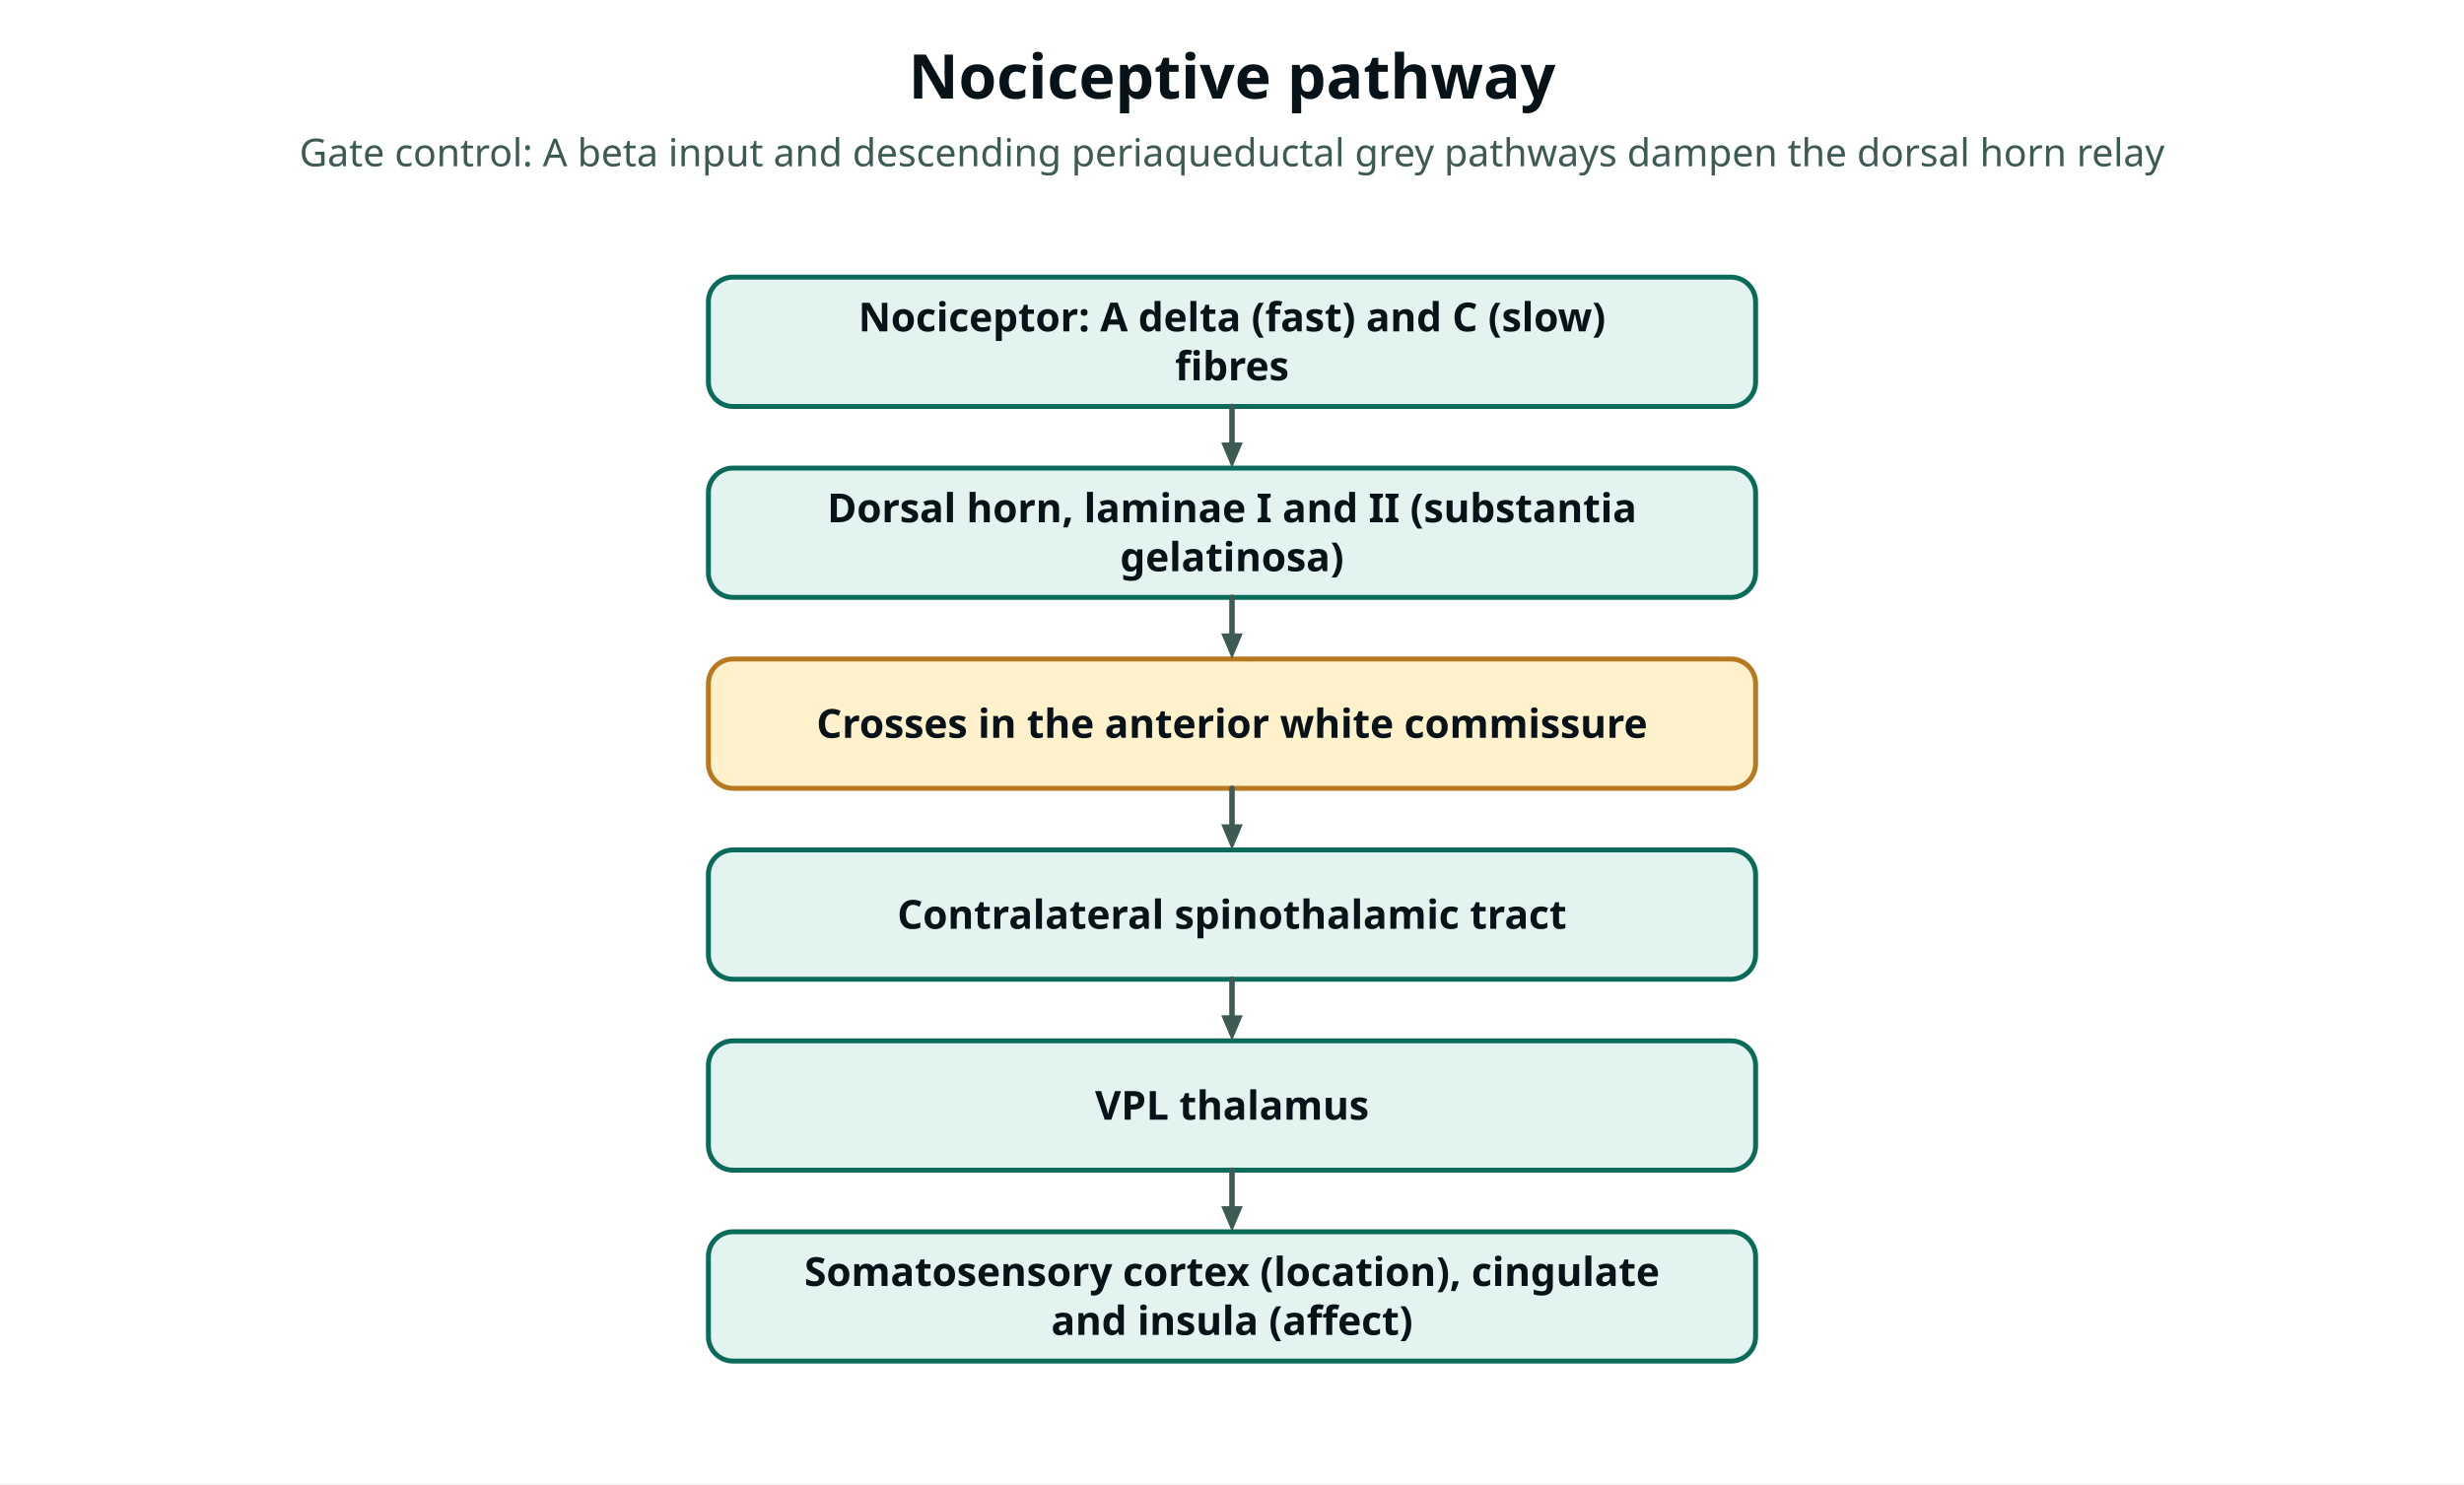
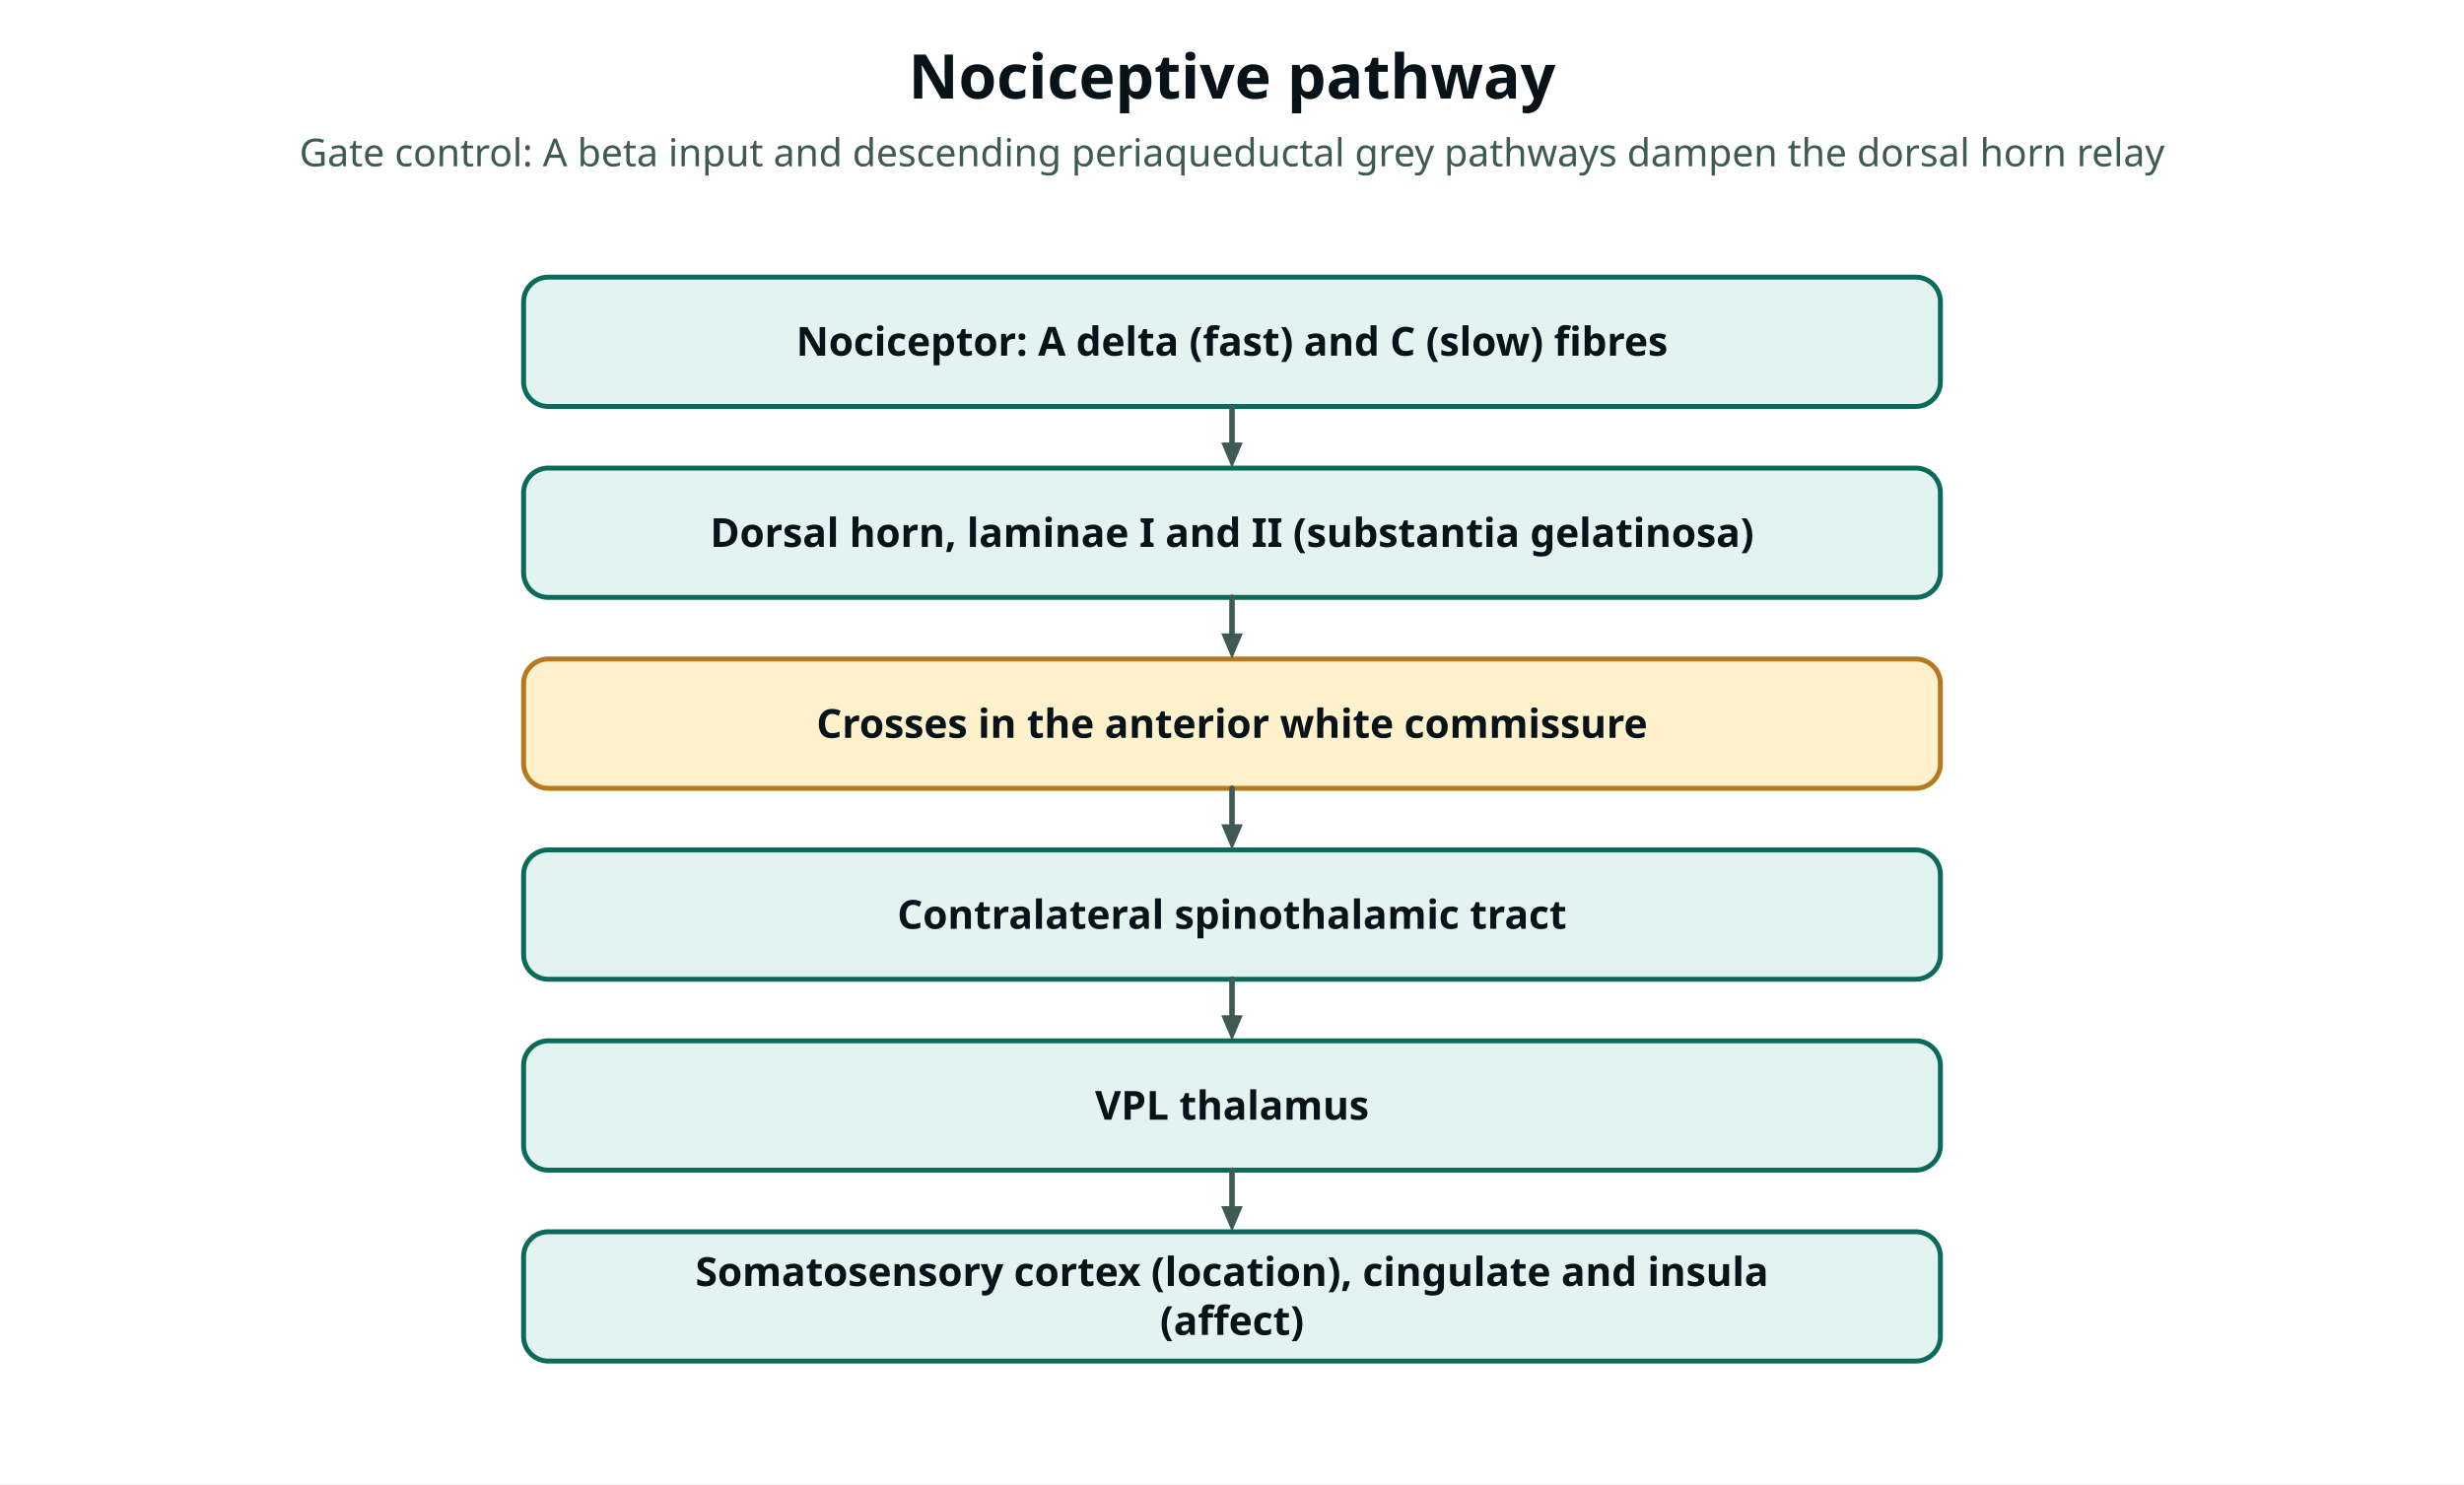
<svg xmlns="http://www.w3.org/2000/svg" viewBox="0 0 800 482" role="img" aria-labelledby="t d">
  <rect width="800" height="482" fill="#FFFFFF" />
  <text x="400.0" y="32.0" font-size="20" font-weight="700" text-anchor="middle" fill="#071318" font-family="system-ui,sans-serif">Nociceptive pathway</text>
  <text x="400.0" y="54.0" font-size="12.5" font-weight="400" text-anchor="middle" fill="#3D5A54" font-family="system-ui,sans-serif">Gate control: A beta input and descending periaqueductal grey pathways dampen the dorsal horn relay</text>
-   <rect x="230.0" y="90.0" width="340.0" height="42.0" rx="8" fill="#E3F3EF" stroke="#0B6B5B" stroke-width="1.6" />
-   <text x="400.0" y="107.6" font-size="13" font-weight="600" text-anchor="middle" fill="#071318" font-family="system-ui,sans-serif">Nociceptor: A delta (fast) and C (slow)</text>
-   <text x="400.0" y="123.5" font-size="13" font-weight="600" text-anchor="middle" fill="#071318" font-family="system-ui,sans-serif">fibres</text>
-   <rect x="230.0" y="152.0" width="340.0" height="42.0" rx="8" fill="#E3F3EF" stroke="#0B6B5B" stroke-width="1.6" />
-   <text x="400.0" y="169.6" font-size="13" font-weight="600" text-anchor="middle" fill="#071318" font-family="system-ui,sans-serif">Dorsal horn, laminae I and II (substantia</text>
-   <text x="400.0" y="185.5" font-size="13" font-weight="600" text-anchor="middle" fill="#071318" font-family="system-ui,sans-serif">gelatinosa)</text>
-   <rect x="230.0" y="214.0" width="340.0" height="42.0" rx="8" fill="#FFF1CC" stroke="#B7791F" stroke-width="1.6" />
+   <rect x="170.0" y="90.0" width="460.0" height="42.0" rx="8" fill="#E3F3EF" stroke="#0B6B5B" stroke-width="1.6" />
+   <text x="400.0" y="115.5" font-size="13" font-weight="600" text-anchor="middle" fill="#071318" font-family="system-ui,sans-serif">Nociceptor: A delta (fast) and C (slow) fibres</text>
+   <rect x="170.0" y="152.0" width="460.0" height="42.0" rx="8" fill="#E3F3EF" stroke="#0B6B5B" stroke-width="1.6" />
+   <text x="400.0" y="177.6" font-size="13" font-weight="600" text-anchor="middle" fill="#071318" font-family="system-ui,sans-serif">Dorsal horn, laminae I and II (substantia gelatinosa)</text>
+   <rect x="170.0" y="214.0" width="460.0" height="42.0" rx="8" fill="#FFF1CC" stroke="#B7791F" stroke-width="1.6" />
  <text x="400.0" y="239.6" font-size="13" font-weight="600" text-anchor="middle" fill="#071318" font-family="system-ui,sans-serif">Crosses in the anterior white commissure</text>
-   <rect x="230.0" y="276.0" width="340.0" height="42.0" rx="8" fill="#E3F3EF" stroke="#0B6B5B" stroke-width="1.6" />
+   <rect x="170.0" y="276.0" width="460.0" height="42.0" rx="8" fill="#E3F3EF" stroke="#0B6B5B" stroke-width="1.6" />
  <text x="400.0" y="301.6" font-size="13" font-weight="600" text-anchor="middle" fill="#071318" font-family="system-ui,sans-serif">Contralateral spinothalamic tract</text>
-   <rect x="230.0" y="338.0" width="340.0" height="42.0" rx="8" fill="#E3F3EF" stroke="#0B6B5B" stroke-width="1.6" />
+   <rect x="170.0" y="338.0" width="460.0" height="42.0" rx="8" fill="#E3F3EF" stroke="#0B6B5B" stroke-width="1.6" />
  <text x="400.0" y="363.6" font-size="13" font-weight="600" text-anchor="middle" fill="#071318" font-family="system-ui,sans-serif">VPL thalamus</text>
-   <rect x="230.0" y="400.0" width="340.0" height="42.0" rx="8" fill="#E3F3EF" stroke="#0B6B5B" stroke-width="1.6" />
-   <text x="400.0" y="417.6" font-size="13" font-weight="600" text-anchor="middle" fill="#071318" font-family="system-ui,sans-serif">Somatosensory cortex (location), cingulate</text>
-   <text x="400.0" y="433.5" font-size="13" font-weight="600" text-anchor="middle" fill="#071318" font-family="system-ui,sans-serif">and insula (affect)</text>
+   <rect x="170.0" y="400.0" width="460.0" height="42.0" rx="8" fill="#E3F3EF" stroke="#0B6B5B" stroke-width="1.6" />
+   <text x="400.0" y="417.6" font-size="13" font-weight="600" text-anchor="middle" fill="#071318" font-family="system-ui,sans-serif">Somatosensory cortex (location), cingulate and insula</text>
+   <text x="400.0" y="433.5" font-size="13" font-weight="600" text-anchor="middle" fill="#071318" font-family="system-ui,sans-serif">(affect)</text>
  <line x1="400.0" y1="132.0" x2="400.0" y2="144.8" stroke="#3D5A54" stroke-width="1.8" stroke-linecap="round" />
  <path d="M400.0 152.0 L396.5 143.7 L403.5 143.7 Z" fill="#3D5A54" />
  <line x1="400.0" y1="194.0" x2="400.0" y2="206.8" stroke="#3D5A54" stroke-width="1.8" stroke-linecap="round" />
  <path d="M400.0 214.0 L396.5 205.7 L403.5 205.7 Z" fill="#3D5A54" />
  <line x1="400.0" y1="256.0" x2="400.0" y2="268.8" stroke="#3D5A54" stroke-width="1.8" stroke-linecap="round" />
  <path d="M400.0 276.0 L396.5 267.7 L403.5 267.7 Z" fill="#3D5A54" />
  <line x1="400.0" y1="318.0" x2="400.0" y2="330.8" stroke="#3D5A54" stroke-width="1.8" stroke-linecap="round" />
  <path d="M400.0 338.0 L396.5 329.7 L403.5 329.7 Z" fill="#3D5A54" />
  <line x1="400.0" y1="380.0" x2="400.0" y2="392.8" stroke="#3D5A54" stroke-width="1.8" stroke-linecap="round" />
  <path d="M400.0 400.0 L396.5 391.7 L403.5 391.7 Z" fill="#3D5A54" />
</svg>
